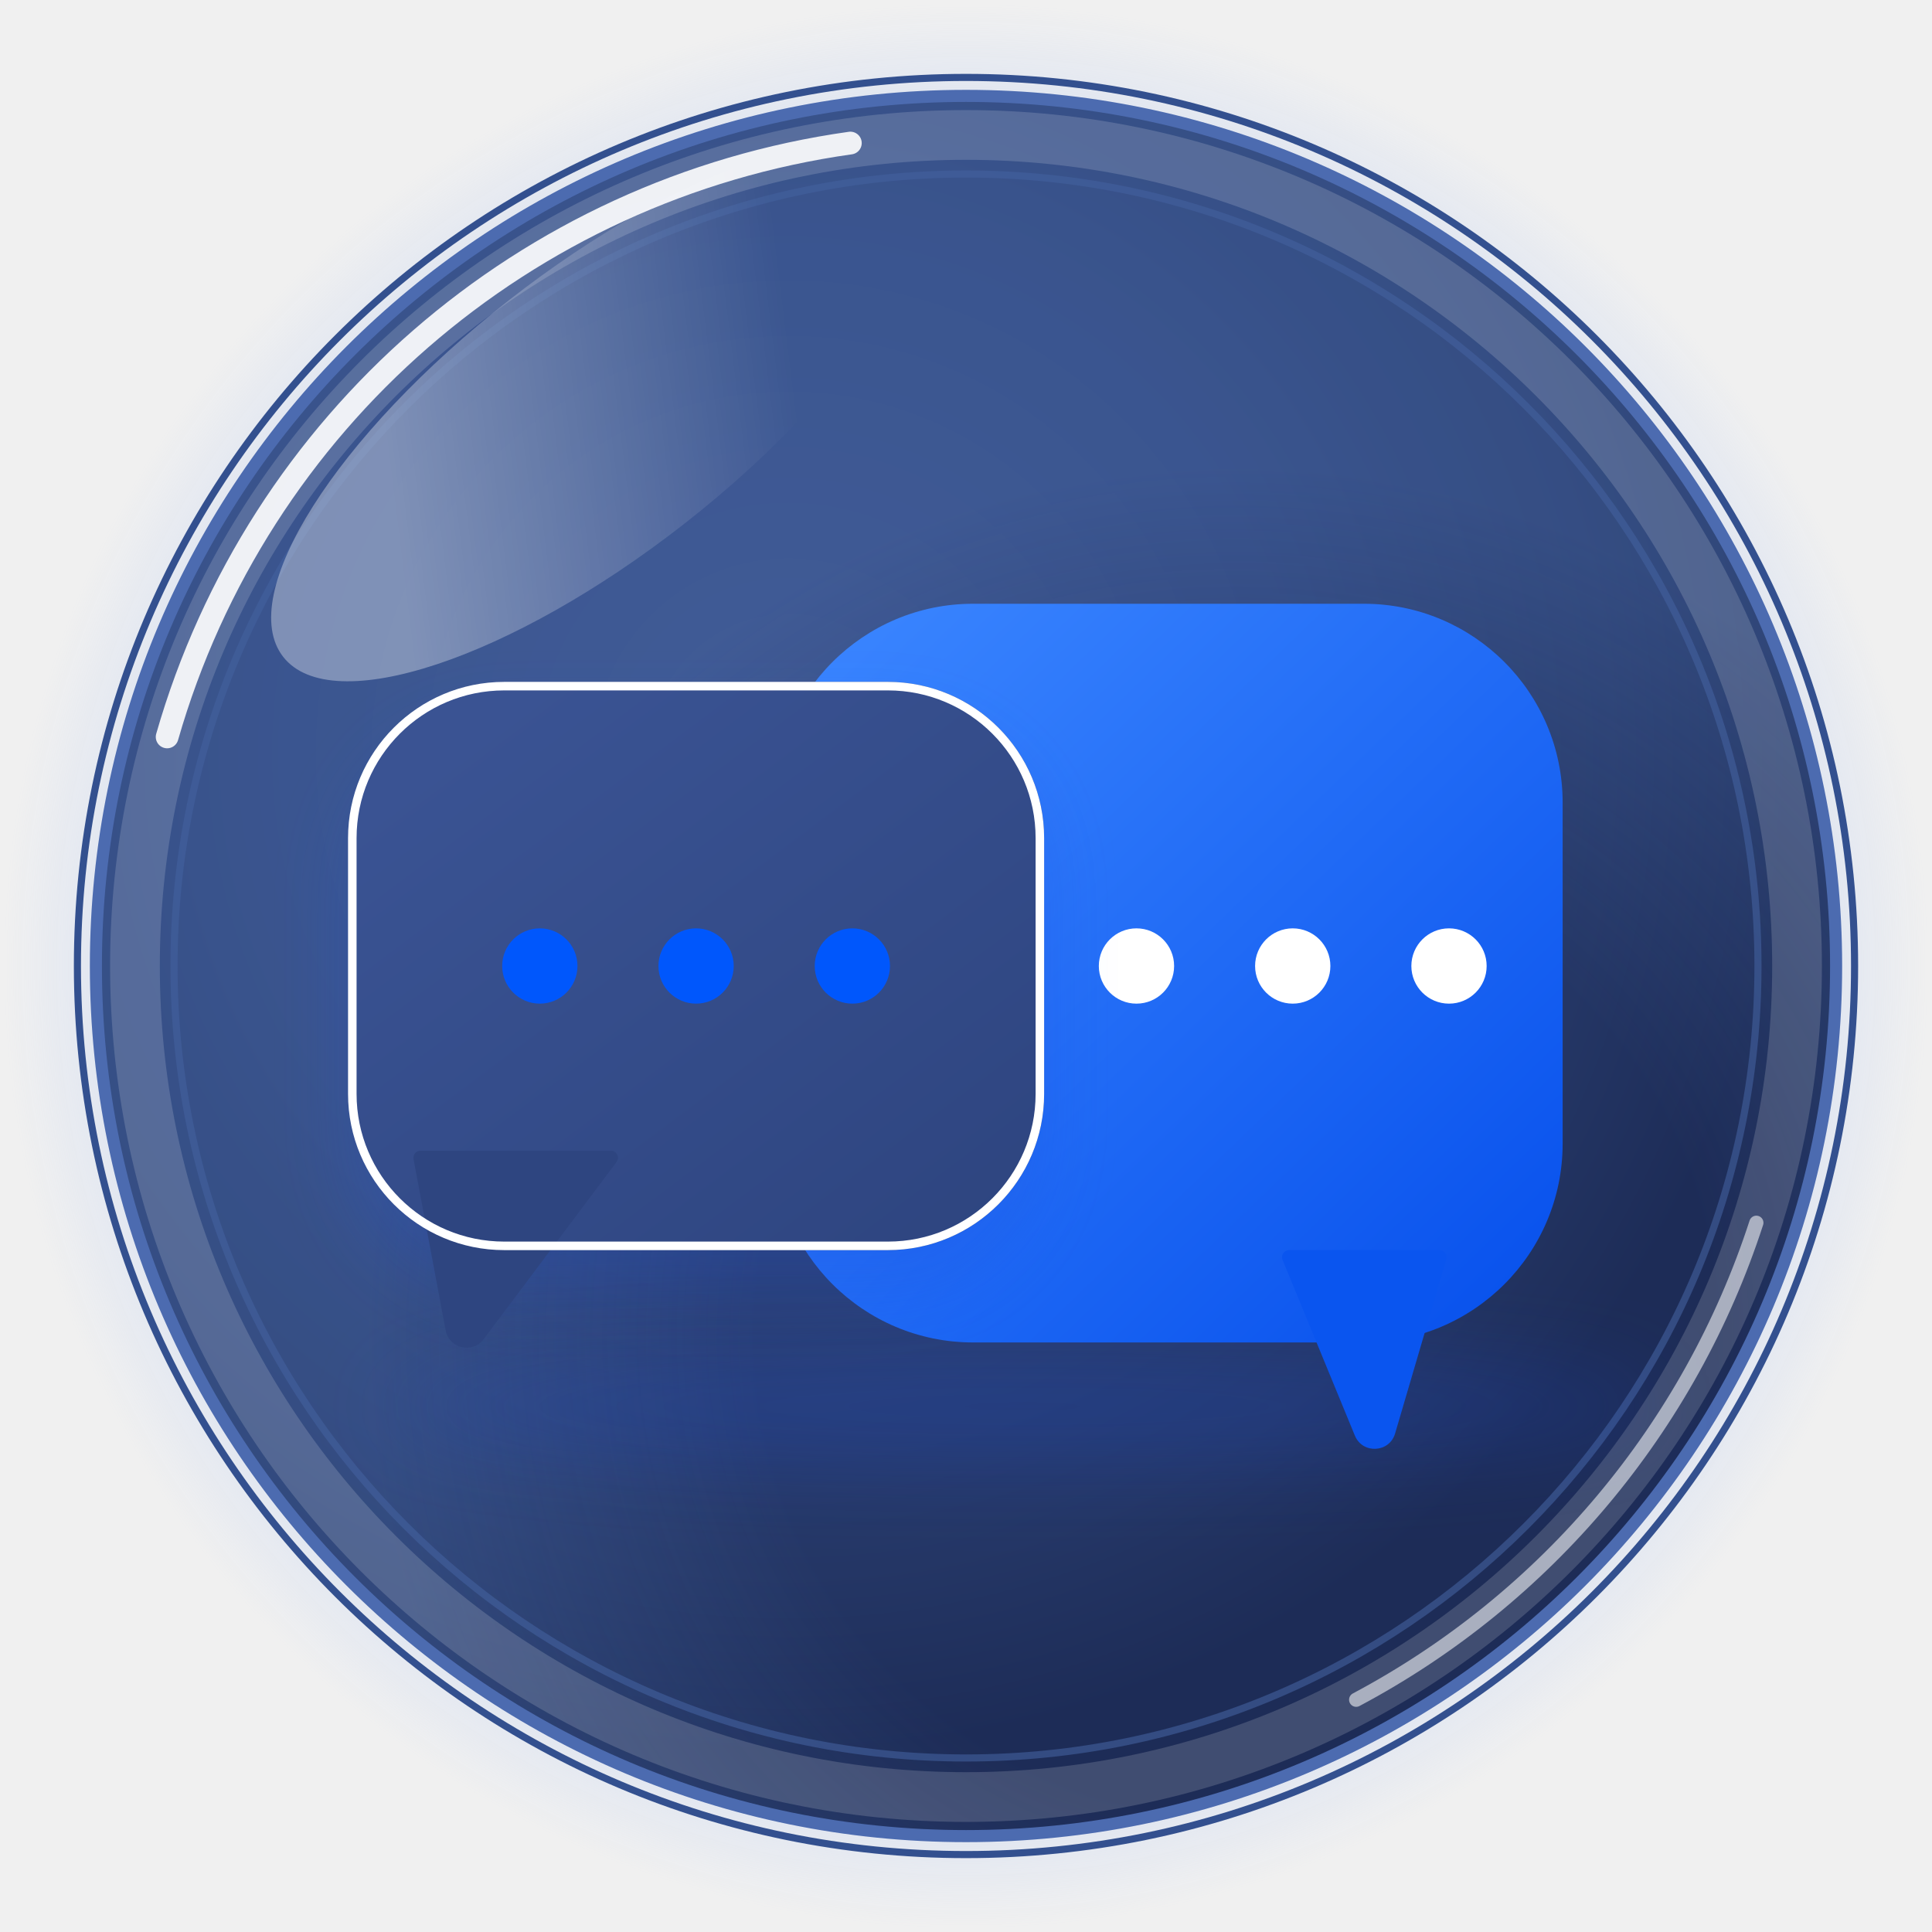
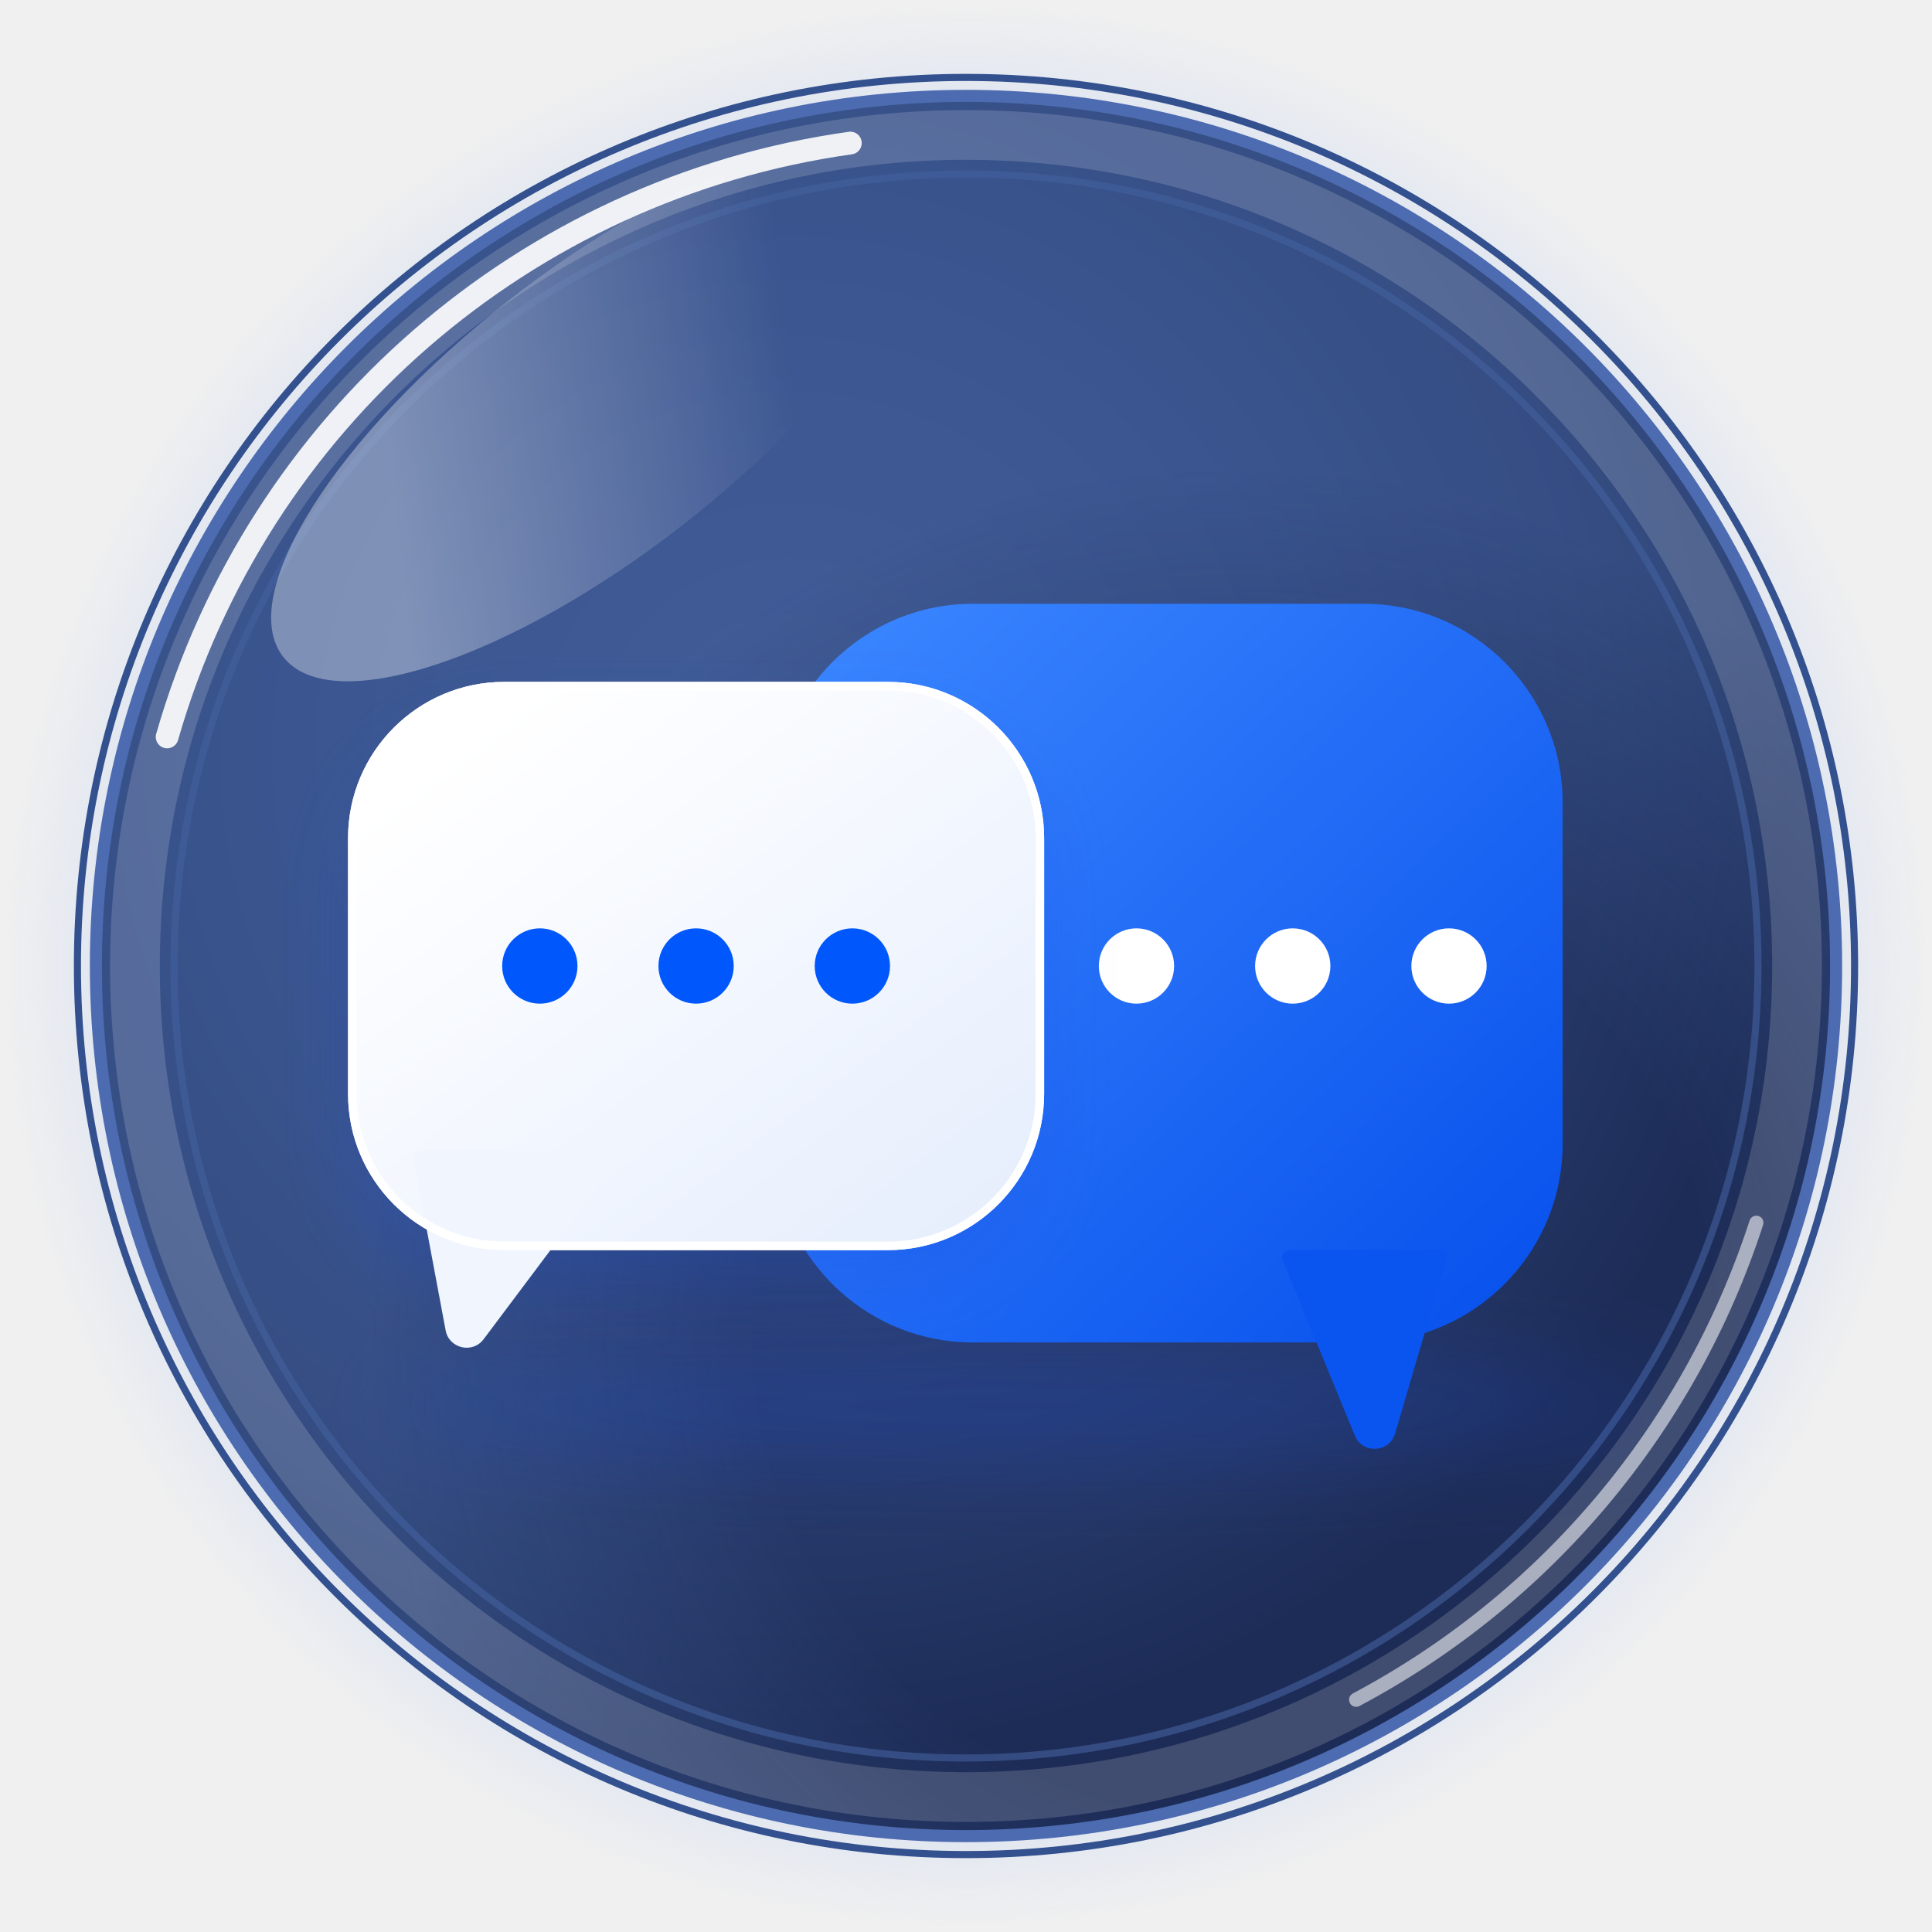
<svg xmlns="http://www.w3.org/2000/svg" viewBox="-136 -136 272 272" width="272" height="272">
  <defs>
    <radialGradient id="sfera-faq-rd1" gradientUnits="userSpaceOnUse" cx="0" cy="0" r="135.5">
      <stop offset="0" stop-color="#9DBBF6" stop-opacity="0" />
      <stop offset="0.86" stop-color="#9DBBF6" stop-opacity="0" />
      <stop offset="0.91" stop-color="#9DBBF6" stop-opacity="0.16" />
      <stop offset="1" stop-color="#9DBBF6" stop-opacity="0" />
    </radialGradient>
    <radialGradient id="sfera-faq-rd2" gradientUnits="userSpaceOnUse" cx="-25" cy="-30" r="140.88">
      <stop offset="0" stop-color="#34497F" />
      <stop offset="0.5" stop-color="#2B4075" />
      <stop offset="0.82" stop-color="#243665" />
      <stop offset="1" stop-color="#1D2C57" />
    </radialGradient>
    <radialGradient id="sfera-faq-rd3" gradientUnits="userSpaceOnUse" cx="38" cy="52" r="122.5">
      <stop offset="0.55" stop-color="#78AAFA" stop-opacity="0" />
      <stop offset="1" stop-color="#78AAFA" stop-opacity="0.2" />
    </radialGradient>
    <filter id="sfera-faq-bl4" filterUnits="userSpaceOnUse" x="-156" y="-156" width="312" height="312" color-interpolation-filters="sRGB">
      <feGaussianBlur stdDeviation="6" />
    </filter>
    <linearGradient id="sfera-faq-sf5" gradientUnits="userSpaceOnUse" x1="-20" y1="-51" x2="80" y2="53">
      <stop offset="0" stop-color="#3B86FF" />
      <stop offset="1" stop-color="#0750EC" />
    </linearGradient>
    <filter id="sfera-faq-bl6" filterUnits="userSpaceOnUse" x="-156" y="-156" width="312" height="312" color-interpolation-filters="sRGB">
      <feGaussianBlur stdDeviation="5" />
    </filter>
    <linearGradient id="sfera-faq-sf7" gradientUnits="userSpaceOnUse" x1="-60" y1="-40" x2="0" y2="40">
-       <stop offset="0" stop-color="#3A5393" />
-       <stop offset="1" stop-color="#2E4580" />
+       <stop offset="0" stop-color="#FFFFFF" />
+       <stop offset="1" stop-color="#E6EEFD" />
    </linearGradient>
    <clipPath id="sfera-faq-cl8">
      <circle cx="0" cy="0" r="121.5" />
    </clipPath>
    <linearGradient id="sfera-faq-sf9" gradientUnits="userSpaceOnUse" x1="-80" y1="-90" x2="-30" y2="-60">
      <stop offset="0" stop-color="#FFFFFF" stop-opacity="0.35" />
      <stop offset="1" stop-color="#FFFFFF" stop-opacity="0" />
    </linearGradient>
  </defs>
  <g id="sfera-faq">
    <g id="sfera-vetro">
      <circle cx="0" cy="0" r="135.5" fill="url(#sfera-faq-rd1)" id="alone" />
      <circle cx="0" cy="0" r="122.5" fill="url(#sfera-faq-rd2)" id="disco" />
      <circle cx="0" cy="0" r="122.5" fill="url(#sfera-faq-rd3)" id="disco-azzurro" />
      <circle cx="0" cy="0" r="117" fill="none" id="banda-luce" stroke="#FFFFFF" stroke-width="7" stroke-linecap="round" stroke-linejoin="round" opacity="0.16" />
      <circle cx="0" cy="0" r="111.5" fill="none" id="anello-interno" stroke="#42609F" stroke-width="1" stroke-linecap="round" stroke-linejoin="round" opacity="0.6" />
      <circle cx="0" cy="0" r="122.5" fill="none" id="bordo" stroke="#4C6BB0" stroke-width="1.7" stroke-linecap="round" stroke-linejoin="round" />
      <circle cx="0" cy="0" r="125.1" fill="none" id="bordo-esterno" stroke="#33508F" stroke-width="1" stroke-linecap="round" stroke-linejoin="round" />
    </g>
    <g id="oggetto">
      <ellipse cx="8" cy="62" rx="90" ry="8" fill="#1D4ED8" id="ombra" opacity="0.22" filter="url(#sfera-faq-bl4)" />
      <rect x="-27" y="-51" width="111" height="104" rx="28" fill="url(#sfera-faq-sf5)" id="fumetto-blu" />
      <path d="M45.49 40 L66.66 40 C67.33 40 67.81 40.64 67.62 41.28 L60.41 65.82 C59.61 68.54 55.83 68.74 54.75 66.12 L44.57 41.38 C44.3 40.72 44.78 40 45.49 40 Z" fill="#0A55EF" id="fumetto-blu-coda" />
      <circle cx="24" cy="0" r="5.3" fill="#FFFFFF" id="puntino-blu-1" />
      <circle cx="46" cy="0" r="5.3" fill="#FFFFFF" id="puntino-blu-2" />
      <circle cx="68" cy="0" r="5.3" fill="#FFFFFF" id="puntino-blu-3" />
      <rect x="-87" y="-40" width="98" height="80" rx="22" fill="#1D4ED8" id="ombra-fumetto-bianco" opacity="0.22" filter="url(#sfera-faq-bl6)" transform="translate(0 6)" />
      <rect x="-87" y="-40" width="98" height="80" rx="22" fill="url(#sfera-faq-sf7)" id="fumetto-bianco" />
-       <path d="M-76.8 26 L-50 26 C-49.18 26 -48.71 26.94 -49.2 27.6 L-67.91 52.54 C-69.47 54.63 -72.78 53.86 -73.26 51.3 L-77.78 27.18 C-77.89 26.57 -77.42 26 -76.8 26 Z" fill="#2E4580" id="fumetto-bianco-coda" />
+       <path d="M-76.8 26 L-50 26 C-49.18 26 -48.71 26.94 -49.2 27.6 L-67.91 52.54 C-69.47 54.63 -72.78 53.86 -73.26 51.3 L-77.78 27.18 C-77.89 26.57 -77.42 26 -76.8 26 Z" fill="#F1F5FE" id="fumetto-bianco-coda" />
      <rect x="-86.4" y="-39.4" width="96.8" height="78.8" rx="21.4" fill="none" id="fumetto-bianco-filo" stroke="#FFFFFF" stroke-width="1.2" stroke-linecap="round" stroke-linejoin="round" />
      <circle cx="-60" cy="0" r="5.3" fill="#0057FC" id="puntino-bianco-1" />
      <circle cx="-38" cy="0" r="5.3" fill="#0057FC" id="puntino-bianco-2" />
      <circle cx="-16" cy="0" r="5.3" fill="#0057FC" id="puntino-bianco-3" />
    </g>
    <path d="M-112.47 -32.25 A117 117 0 0 1 -16.28 -115.86" fill="none" id="riflesso-bordo" stroke="#FFFFFF" stroke-width="3.2" stroke-linecap="round" stroke-linejoin="round" opacity="0.9" />
    <path d="M111.27 36.15 A117 117 0 0 1 54.93 103.3" fill="none" id="riflesso-bordo-2" stroke="#FFFFFF" stroke-width="2" stroke-linecap="round" stroke-linejoin="round" opacity="0.55" />
    <g id="riflesso-morbido" clip-path="url(#sfera-faq-cl8)">
      <ellipse cx="-52" cy="-78" rx="56" ry="20" fill="url(#sfera-faq-sf9)" transform="rotate(-38 -52 -78)" />
    </g>
  </g>
</svg>
